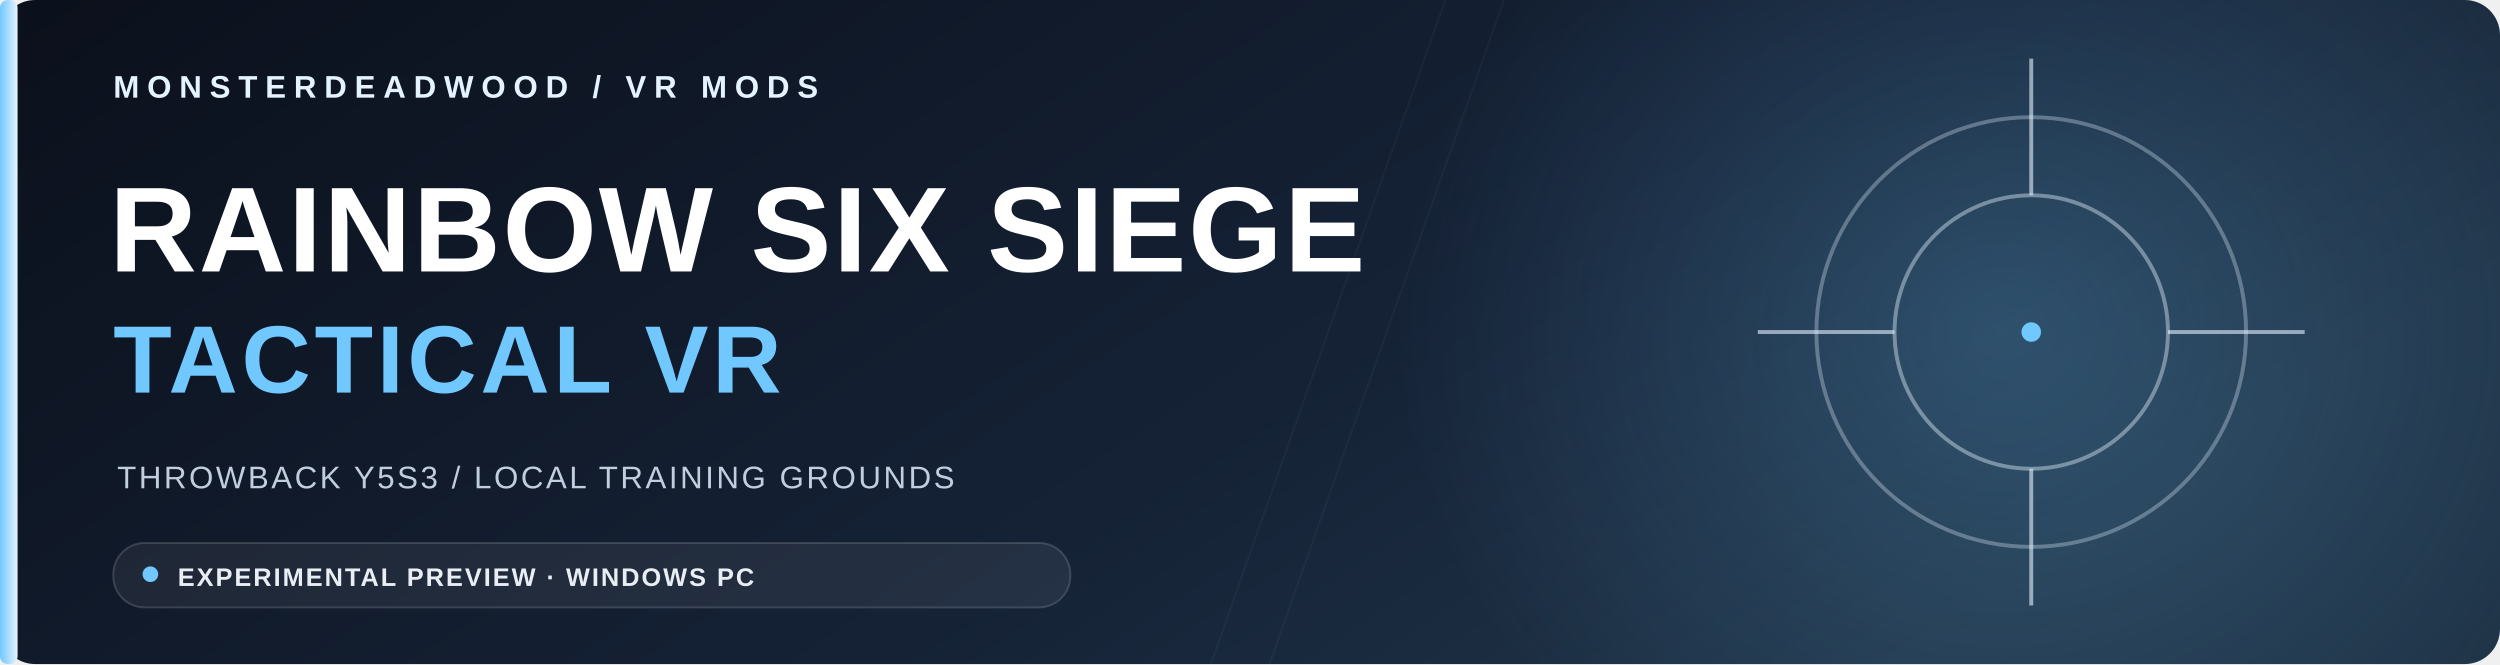
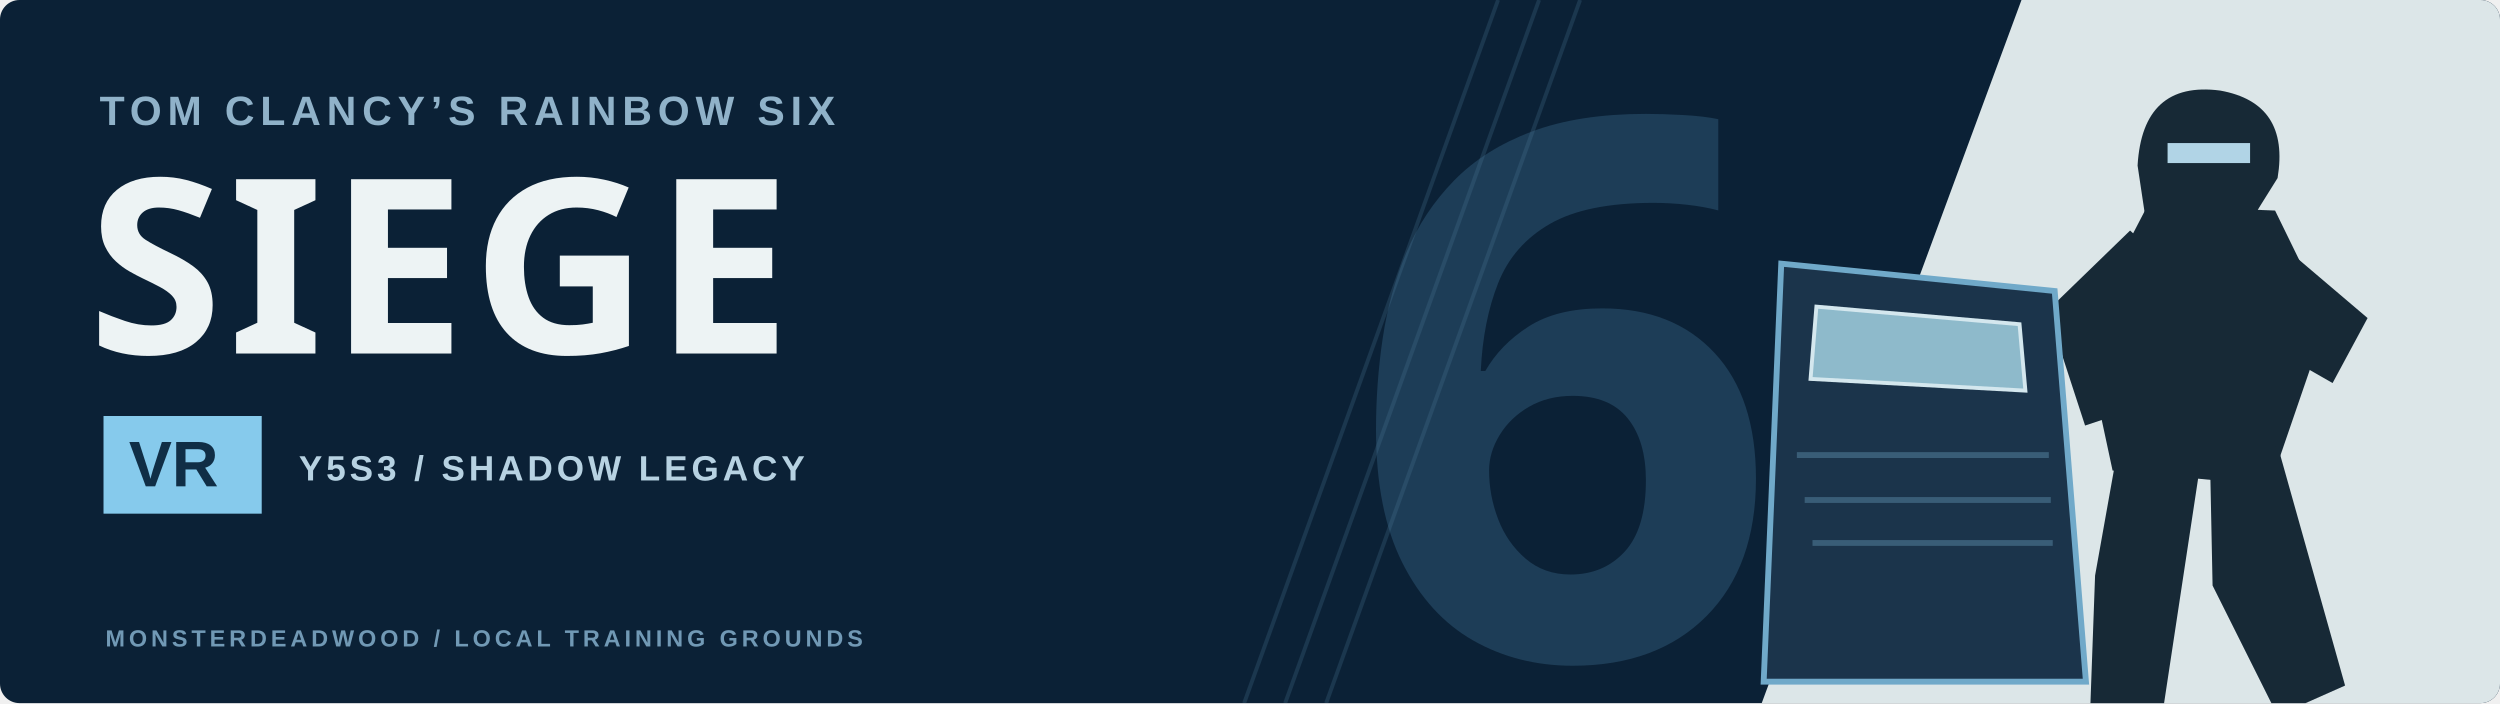
- <svg xmlns="http://www.w3.org/2000/svg" width="1280" height="340" viewBox="0 0 1280 340" role="img" aria-labelledby="title desc">
+ <svg xmlns="http://www.w3.org/2000/svg" width="1280" height="360" viewBox="0 0 1280 360" role="img" aria-labelledby="title desc">
  <defs>
-     <linearGradient id="bg" x2="1" y2=".4">
-       <stop stop-color="#0b101b" />
-       <stop offset=".65" stop-color="#152236" />
-       <stop offset="1" stop-color="#203448" />
-     </linearGradient>
-     <linearGradient id="line">
-       <stop stop-color="#70c8ff" />
-       <stop offset="1" stop-color="#e5f2ff" />
-     </linearGradient>
-     <radialGradient id="glow">
-       <stop stop-color="#70c8ff" stop-opacity=".23" />
-       <stop offset="1" stop-color="#70c8ff" stop-opacity="0" />
-     </radialGradient>
+     <clipPath id="frame">
+       <rect width="1280" height="360" rx="10" />
+     </clipPath>
  </defs>
-   <rect width="1280" height="340" rx="18" fill="url(#bg)" />
-   <ellipse cx="1025" cy="170" rx="310" ry="280" fill="url(#glow)" />
-   <path d="M740 0 L620 340 M770 0 L650 340" stroke="white" opacity=".035" stroke-width="1" />
-   <circle cx="1040" cy="170" r="110" fill="none" stroke="#e5f2ff" stroke-width="2" opacity=".32" />
-   <circle cx="1040" cy="170" r="70" fill="none" stroke="#e5f2ff" stroke-width="2" opacity=".42" />
-   <path d="M1040 30 V100 M1040 240 V310 M900 170 H970 M1110 170 H1180" stroke="#e5f2ff" stroke-width="2" opacity=".6" />
-   <circle cx="1040" cy="170" r="5" fill="#70c8ff" />
-   <rect x="0" y="0" width="9" height="340" rx="4" fill="url(#line)" />
-   <g font-family="Arial,Helvetica,sans-serif">
-     <text x="58" y="50" fill="#e5f2ff" font-size="16" font-weight="700" letter-spacing="4">MONSTERDEADWOOD / VR MODS</text>
-     <text x="56" y="139" fill="#fff" font-size="62" font-weight="800" letter-spacing="1">RAINBOW SIX SIEGE</text>
-     <text x="58" y="201" fill="#70c8ff" font-size="49" font-weight="700" letter-spacing="2">TACTICAL VR</text>
-     <text x="60" y="250" fill="#c0cedd" font-size="16" letter-spacing="1.3">THROWBACK Y5S3 / LOCAL TRAINING GROUNDS</text>
-     <rect x="58" y="278" width="490" height="33" rx="16" fill="#fff" fill-opacity=".065" stroke="#fff" stroke-opacity=".15" />
-     <circle cx="77" cy="294" r="4" fill="#70c8ff" />
-     <text x="91" y="300" fill="#e9eef5" font-size="13" font-weight="700" letter-spacing="1">EXPERIMENTAL PREVIEW · WINDOWS PC</text>
+   <g clip-path="url(#frame)">
+     <rect x="0" y="0" width="1280" height="360" fill="#0b2136" />
+     <path d="M1035 0 H1280 V360 H902Z" fill="#dce6e8" stroke="none" stroke-width="1" />
+     <text x="691" y="337" fill="#1d3d57" font-family="Impact,Arial Narrow,sans-serif" font-size="386" font-weight="700" letter-spacing="0">6</text>
+     <path d="M767 0 L637 360" fill="none" stroke="#4a7897" stroke-width="2" opacity=".25" />
+     <path d="M788 0 L658 360" fill="none" stroke="#4a7897" stroke-width="2" opacity=".25" />
+     <path d="M809 0 L679 360" fill="none" stroke="#4a7897" stroke-width="2" opacity=".25" />
+     <g transform="translate(1129 191) scale(1.28)">
+       <circle cx="0" cy="-77" r="24" fill="#172936" stroke="none" stroke-width="1" />
+       <path d="M-27 -83 Q-25 -117 6 -113 Q34 -108 29 -78 L19 -62 -24 -63Z" fill="#172936" stroke="none" stroke-width="1" />
+       <path d="M-23 -67 L28 -65 49 -22 26 45 -37 39 -49 -17Z" fill="#172936" stroke="none" stroke-width="1" />
+       <path d="M-34 25 L-2 37 -17 136 -46 136 -44 81Z" fill="#172936" stroke="none" stroke-width="1" />
+       <path d="M2 36 L29 29 56 125 29 137 3 85Z" fill="#172936" stroke="none" stroke-width="1" />
+       <path d="M-30 -57 L-63 -25 -48 21 -27 14 -37 -23 -9 -38Z" fill="#172936" stroke="none" stroke-width="1" />
+       <path d="M25 -56 L65 -22 51 4 9 -20Z" fill="#172936" stroke="none" stroke-width="1" />
+       <rect x="-15" y="-92" width="33" height="8" fill="#b1d4e6" />
+     </g>
+     <path d="M912 135 L1052 149 1068 349 903 349Z" fill="#1b344b" stroke="#70a9c9" stroke-width="3" />
+     <path d="M930 157 L1034 166 1037 200 927 194Z" fill="#8ebacb" stroke="#d4e7ee" stroke-width="2" />
+     <path d="M920 233 H1049 M924 256 H1050 M928 278 H1051" fill="none" stroke="#395d77" stroke-width="3" />
+     <text x="51" y="64" fill="#90b2c9" font-family="Arial Narrow,Arial,sans-serif" font-size="21" font-weight="700" letter-spacing="3">TOM CLANCY’S RAINBOW SIX</text>
+     <text x="45" y="181" fill="#edf3f4" font-family="Impact,Arial Narrow,sans-serif" font-size="125" font-weight="700" letter-spacing="3">SIEGE</text>
+     <rect x="53" y="213" width="81" height="50" fill="#86caec" />
+     <text x="66" y="249" fill="#102e46" font-family="Arial Black,Arial,sans-serif" font-size="33" font-weight="700" letter-spacing="0">VR</text>
+     <text x="153" y="246" fill="#b7d2e2" font-family="Arial,Helvetica,sans-serif" font-size="18" font-weight="700" letter-spacing="2">Y5S3 / SHADOW LEGACY</text>
+     <text x="54" y="331" fill="#7199b5" font-family="Arial,Helvetica,sans-serif" font-size="12" font-weight="700" letter-spacing="2">MONSTERDEADWOOD  /  LOCAL TRAINING GROUNDS</text>
  </g>
</svg>
